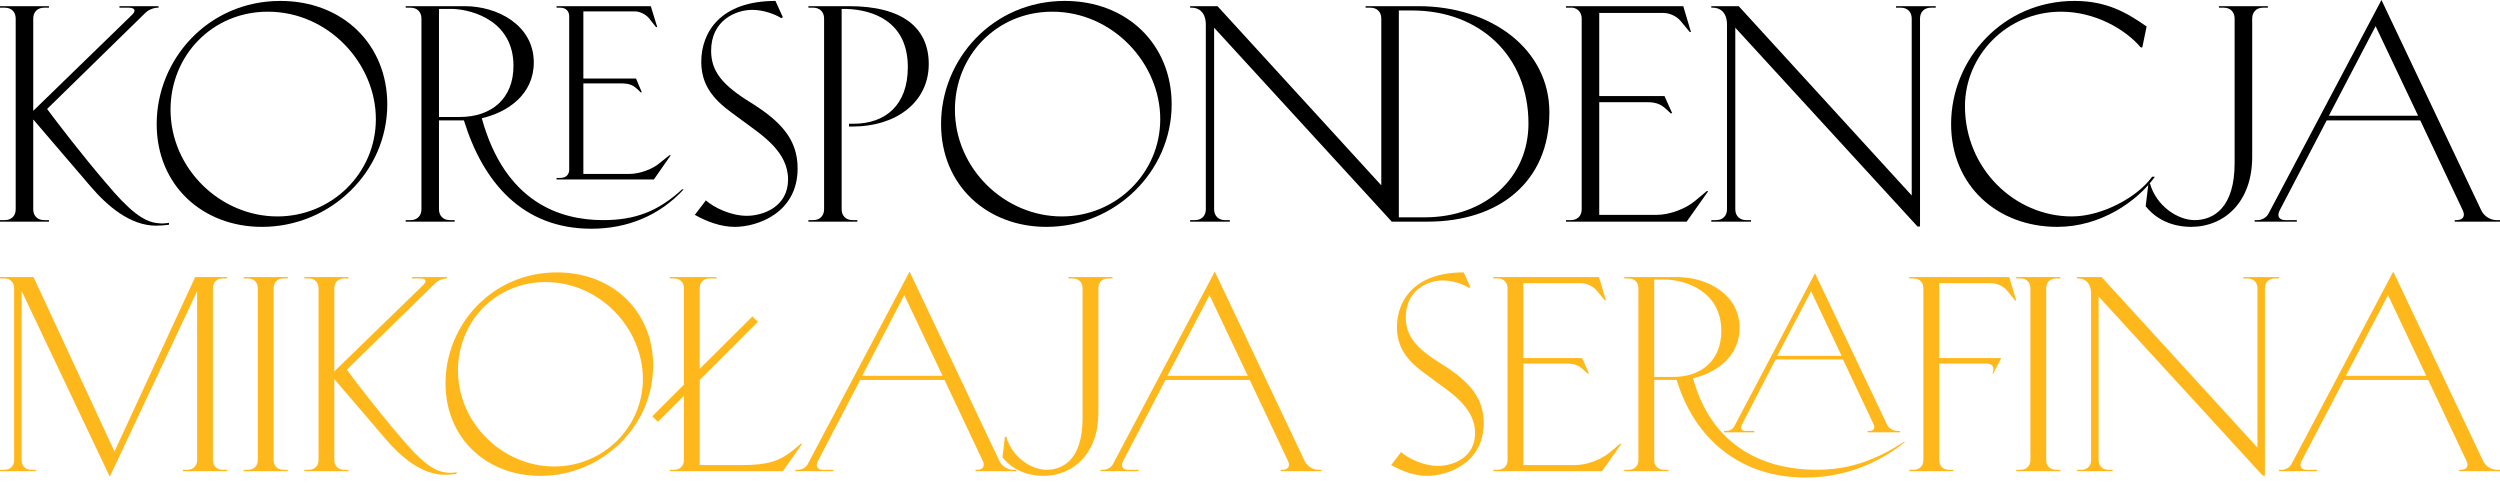
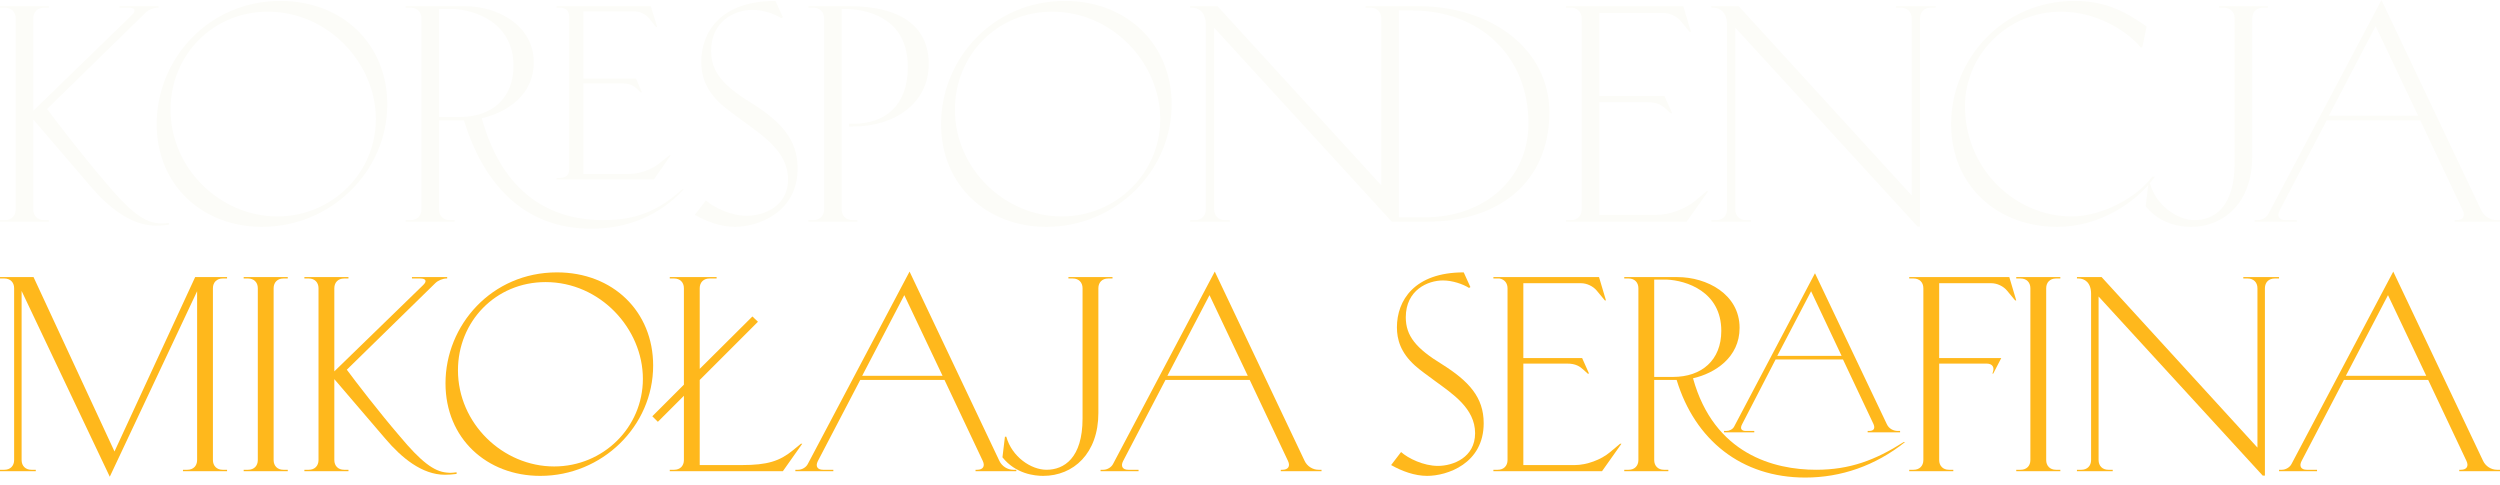
- <svg xmlns="http://www.w3.org/2000/svg" viewBox="0 0 420 81.333" class="app-logo__mark" role="img" aria-label="Korespondencja Mikołaja Serafina">
+ <svg xmlns="http://www.w3.org/2000/svg" viewBox="0 0 420 81.333" role="img" aria-label="Korespondencja Mikołaja Serafina">
  <defs />
  <g>
-     <path d="m 61.68,330.738 v 1.922 h -6.211 c -8.168,0 -13.59,5.43 -13.59,13.59 v 113.238 l 71.75,-83.789 c 22.109,-25.969 50.82,-50.039 83.012,-50.039 4.687,0 10.859,0.391 16.289,1.18 v 2.34 c -3.481,-0.391 -6.559,-0.782 -8.91,-0.782 -1.95,0 -3.469,0.391 -5.04,0.391 -17.851,1.563 -36.05,15.512 -65.539,50.82 -28.711,33.36 -62.07,76.801 -74.101,93.09 L 183.09,593.711 c 3.859,3.867 10.461,6.598 15.89,6.598 h 0.79 v 1.921 h -49.258 v -1.921 h 11.636 c 8.122,0 9.692,-3.899 3.872,-9.329 L 41.879,470.352 v 116.367 c 0,8.16 5.422,13.59 13.59,13.59 h 6.211 v 1.921 H 0 v -1.921 h 6.211 c 8.129,0 13.559,-5.43 13.559,-13.59 V 346.25 c 0,-8.16 -5.43,-13.59 -13.559,-13.59 H 0 v -1.922 z" style="fill:currentColor;fill-opacity:1;fill-rule:nonzero;stroke:none" transform="matrix(0.1333333,0,0,-0.1333333,0,81.33333)" />
-     <path d="m 197.422,453.672 c 0,-77.192 57.808,-129.531 132.656,-129.531 86.524,0 157.891,69.41 157.891,154.379 0,75.621 -56.25,130.308 -134.61,130.308 -91.129,0 -155.937,-73.668 -155.937,-155.156 z M 337.461,595.27 c 76.41,0 136.129,-65.192 136.129,-135.391 0,-67.891 -55.469,-122.578 -124.102,-122.578 -71.758,0 -134.609,60.121 -134.609,134.609 0,67.891 52.391,123.36 122.582,123.36 z" style="fill:currentColor;fill-opacity:1;fill-rule:nonzero;stroke:none" transform="matrix(0.1333333,0,0,-0.1333333,0,81.33333)" />
-     <path d="m 511.211,330.738 h 61.68 v 1.922 h -6.211 c -8.129,0 -13.559,5.43 -13.559,13.59 v 112.07 h 29.891 c 0.347,0 1.129,0 1.519,0 24.059,-77.929 73.707,-136.519 160.59,-136.519 45,0 85.738,16.289 116.359,49.648 h -1.949 C 829.301,343.91 800.98,332.66 759.879,332.66 c -53.551,0 -123.359,21.719 -152.848,128.391 32.578,7.39 65.547,29.89 65.547,70.199 0,47.34 -46.129,70.98 -86.879,70.98 h -74.488 v -1.921 h 6.211 c 8.168,0 13.598,-5.43 13.598,-13.59 V 346.25 c 0,-8.16 -5.43,-13.59 -13.598,-13.59 h -6.211 z M 570.98,598.75 c 26.36,-1.172 76.008,-16.289 76.008,-71.762 0,-41.129 -27.539,-64.367 -67.5,-64.367 H 553.121 V 598.75 Z M 701.289,383.871 h 122.582 l 21.328,30.617 h -1.57 l -11.641,-9.289 c -9.687,-8.519 -25.968,-14.34 -39.136,-14.34 h -57.813 v 114.02 h 48.871 c 10.07,0 14.719,-3.078 19.41,-7.379 l 3.871,-3.871 h 1.559 l -7.379,17.461 h -66.332 v 84.57 h 64.762 c 6.609,0 13.988,-3.898 17.859,-8.551 l 8.899,-11.25 h 1.562 L 820,602.23 H 701.289 v -1.921 h 4.652 c 6.989,0 11.25,-4.258 11.25,-10.86 v -193.16 c 0,-6.598 -4.261,-10.469 -11.25,-10.469 h -4.652 z" style="fill:currentColor;fill-opacity:1;fill-rule:nonzero;stroke:none" transform="matrix(0.1333333,0,0,-0.1333333,0,81.33333)" />
-     <path d="m 977.07,608.828 c -69.41,0 -93.48,-39.566 -93.48,-76.797 0,-17.07 5.039,-35.312 25.238,-53.511 7.344,-6.61 16.293,-12.821 28.281,-21.719 23.672,-17.461 55.86,-38.012 55.86,-72.93 0,-34.141 -31.02,-45.781 -51.949,-45.781 -20.2,0 -41.532,10.461 -51.61,19.41 l -13.941,-18.238 c 15.121,-8.524 32.972,-15.121 50.39,-15.121 27.93,0 79.141,17.07 79.141,73.668 0,36.492 -20.941,58.992 -58.551,82.621 -36.097,22.109 -50.429,39.57 -50.429,65.59 0,38.39 31.011,51.558 51.949,51.558 13.203,0 27.929,-5.039 36.48,-10.469 l 1.961,1.172 z" style="fill:currentColor;fill-opacity:1;fill-rule:nonzero;stroke:none" transform="matrix(0.1333333,0,0,-0.1333333,0,81.33333)" />
-     <path d="m 1018.59,332.66 v -1.922 h 61.68 v 1.922 h -6.21 c -8.16,0 -13.59,5.43 -13.59,13.59 v 252.5 h 6.21 c 34.14,-1.172 77.19,-16.289 77.19,-73.32 0,-47.7 -27.93,-71.371 -68.67,-71.371 h -5.43 v -3.469 h 5.07 c 53.13,0 95.39,29.84 95.39,78.75 0,45.351 -32.57,72.89 -100.46,72.89 h -51.18 v -1.921 h 6.21 c 8.13,0 13.56,-5.43 13.56,-13.59 V 346.25 c 0,-8.16 -5.43,-13.59 -13.56,-13.59 z" style="fill:currentColor;fill-opacity:1;fill-rule:nonzero;stroke:none" transform="matrix(0.1333333,0,0,-0.1333333,0,81.33333)" />
-     <path d="m 1185.74,453.672 c 0,-77.192 57.81,-129.531 132.66,-129.531 86.52,0 157.89,69.41 157.89,154.379 0,75.621 -56.25,130.308 -134.61,130.308 -91.13,0 -155.94,-73.668 -155.94,-155.156 z m 140.04,141.598 c 76.41,0 136.13,-65.192 136.13,-135.391 0,-67.891 -55.46,-122.578 -124.1,-122.578 -71.76,0 -134.61,60.121 -134.61,134.609 0,67.891 52.39,123.36 122.58,123.36 z" style="fill:currentColor;fill-opacity:1;fill-rule:nonzero;stroke:none" transform="matrix(0.1333333,0,0,-0.1333333,0,81.33333)" />
-     <path d="m 1549.61,330.738 v 1.922 h -6.21 c -8.17,0 -13.6,5.43 -13.6,13.59 v 228.828 l 223.83,-244.34 h 45.35 c 89.61,0 153.25,50 153.25,137.703 0,79.098 -72.54,133.789 -165.24,133.789 h -66.33 v -1.921 h 6.22 c 8.12,0 13.55,-5.43 13.55,-13.59 V 376.48 l -206.37,225.75 h -34.49 v -1.921 h 2.31 c 8.16,0 17.46,-5.43 17.46,-21.329 V 346.25 c 0,-8.16 -5.43,-13.59 -13.56,-13.59 h -6.21 v -1.922 z m 229.61,266.063 c 84.96,0 146.64,-57 146.64,-142.352 0,-68.629 -54.34,-118.277 -130.74,-118.277 h -32.58 v 260.629 z" style="fill:currentColor;fill-opacity:1;fill-rule:nonzero;stroke:none" transform="matrix(0.1333333,0,0,-0.1333333,0,81.33333)" />
-     <path d="m 1973.16,330.738 h 152.04 l 27.18,38.403 h -1.95 l -14.38,-12.032 c -12.38,-10.468 -32.57,-17.847 -48.86,-17.847 h -72.15 v 141.949 h 61.29 c 12.03,0 17.85,-3.871 23.67,-9.301 l 5.04,-4.64 h 1.95 l -9.72,21.71 h -82.23 v 104.731 h 80.7 c 8.13,0 17.07,-4.262 22.11,-10.473 l 11.25,-13.59 h 1.52 l -9.68,32.582 h -147.78 v -1.921 h 6.22 c 0.78,0 1.56,0 2.3,0 6.99,-1.168 11.25,-6.598 11.25,-13.59 V 346.25 c 0,-8.16 -5.43,-13.59 -13.55,-13.59 h -6.22 z" style="fill:currentColor;fill-opacity:1;fill-rule:nonzero;stroke:none" transform="matrix(0.1333333,0,0,-0.1333333,0,81.33333)" />
-     <path d="m 2156.25,600.309 h 2.3 c 8.17,0 17.47,-5.43 17.47,-21.329 V 346.25 c 0,-8.16 -5.43,-13.59 -13.56,-13.59 h -6.21 v -1.922 h 50.04 v 1.922 h -6.21 c -8.17,0 -13.6,5.43 -13.6,13.59 v 228.828 l 229.65,-250.547 h 3.09 v 262.188 c 0,8.16 5.43,13.59 13.59,13.59 h 6.21 v 1.921 h -50.04 v -1.921 h 6.22 c 8.12,0 13.55,-5.43 13.55,-13.59 V 363.711 L 2190.78,602.23 h -34.53 z" style="fill:currentColor;fill-opacity:1;fill-rule:nonzero;stroke:none" transform="matrix(0.1333333,0,0,-0.1333333,0,81.33333)" />
-     <path d="m 2711.68,387.34 c -18.59,-25.969 -63.2,-50.039 -101.21,-50.039 -71.76,0 -134.61,60.121 -134.61,138.871 0,63.629 52.38,119.098 121.02,119.098 43.04,0 81.05,-22.11 100.46,-45 h 1.96 l 5.43,26.371 c -24.07,16.679 -49.3,32.187 -90.78,32.187 -90.79,0 -155.55,-73.668 -155.55,-155.156 0,-77.192 57.81,-129.531 133.83,-129.531 54.68,0 100.86,32.187 122.97,63.199 z" style="fill:currentColor;fill-opacity:1;fill-rule:nonzero;stroke:none" transform="matrix(0.1333333,0,0,-0.1333333,0,81.33333)" />
-     <path d="m 2703.55,350.121 c 18.6,-23.281 45,-25.98 57,-25.98 42.3,0 77.22,31.41 77.22,88.05 v 174.528 c 0,8.16 5.43,13.59 13.56,13.59 h 6.21 v 1.921 h -61.68 v -1.921 h 6.21 c 8.13,0 13.55,-5.43 13.55,-13.59 V 404.41 c 0,-55.461 -25.97,-71.75 -50.39,-71.75 -21.71,0 -48.51,18.238 -56.25,46.168 0,0.391 -1.56,0 -1.95,0 z" style="fill:currentColor;fill-opacity:1;fill-rule:nonzero;stroke:none" transform="matrix(0.1333333,0,0,-0.1333333,0,81.33333)" />
-     <path d="m 2840.86,332.66 v -1.922 h 53.12 v 1.922 h -14.33 c -8.17,0 -10.86,5.039 -7.38,12.031 l 59.37,113.629 h 117.89 l 53.52,-113.242 c 3.51,-7.379 0.39,-12.418 -7.74,-12.418 h -2.34 v -1.922 H 3150 v 1.922 h -4.26 c -8.16,0 -15.9,5.039 -19.41,12.418 L 3000.66,610 2858.32,340.82 c -2.34,-4.648 -8.16,-8.16 -13.59,-8.16 z m 152.42,244.371 53.56,-112.89 h -112.5 z" style="fill:currentColor;fill-opacity:1;fill-rule:nonzero;stroke:none" transform="matrix(0.1333333,0,0,-0.1333333,0,81.33333)" />
+     <path d="m 61.68,330.738 v 1.922 h -6.211 c -8.168,0 -13.59,5.43 -13.59,13.59 v 113.238 l 71.75,-83.789 c 22.109,-25.969 50.82,-50.039 83.012,-50.039 4.687,0 10.859,0.391 16.289,1.18 v 2.34 c -3.481,-0.391 -6.559,-0.782 -8.91,-0.782 -1.95,0 -3.469,0.391 -5.04,0.391 -17.851,1.563 -36.05,15.512 -65.539,50.82 -28.711,33.36 -62.07,76.801 -74.101,93.09 L 183.09,593.711 c 3.859,3.867 10.461,6.598 15.89,6.598 h 0.79 v 1.921 h -49.258 v -1.921 h 11.636 c 8.122,0 9.692,-3.899 3.872,-9.329 L 41.879,470.352 v 116.367 c 0,8.16 5.422,13.59 13.59,13.59 h 6.211 v 1.921 H 0 v -1.921 h 6.211 c 8.129,0 13.559,-5.43 13.559,-13.59 V 346.25 c 0,-8.16 -5.43,-13.59 -13.559,-13.59 H 0 v -1.922 z" style="fill:#fcfcf8;fill-opacity:1;fill-rule:nonzero;stroke:none" transform="matrix(0.1333333,0,0,-0.1333333,0,81.33333)" />
+     <path d="m 197.422,453.672 c 0,-77.192 57.808,-129.531 132.656,-129.531 86.524,0 157.891,69.41 157.891,154.379 0,75.621 -56.25,130.308 -134.61,130.308 -91.129,0 -155.937,-73.668 -155.937,-155.156 z M 337.461,595.27 c 76.41,0 136.129,-65.192 136.129,-135.391 0,-67.891 -55.469,-122.578 -124.102,-122.578 -71.758,0 -134.609,60.121 -134.609,134.609 0,67.891 52.391,123.36 122.582,123.36 z" style="fill:#fcfcf8;fill-opacity:1;fill-rule:nonzero;stroke:none" transform="matrix(0.1333333,0,0,-0.1333333,0,81.33333)" />
+     <path d="m 511.211,330.738 h 61.68 v 1.922 h -6.211 c -8.129,0 -13.559,5.43 -13.559,13.59 v 112.07 h 29.891 c 0.347,0 1.129,0 1.519,0 24.059,-77.929 73.707,-136.519 160.59,-136.519 45,0 85.738,16.289 116.359,49.648 h -1.949 C 829.301,343.91 800.98,332.66 759.879,332.66 c -53.551,0 -123.359,21.719 -152.848,128.391 32.578,7.39 65.547,29.89 65.547,70.199 0,47.34 -46.129,70.98 -86.879,70.98 h -74.488 v -1.921 h 6.211 c 8.168,0 13.598,-5.43 13.598,-13.59 V 346.25 c 0,-8.16 -5.43,-13.59 -13.598,-13.59 h -6.211 z M 570.98,598.75 c 26.36,-1.172 76.008,-16.289 76.008,-71.762 0,-41.129 -27.539,-64.367 -67.5,-64.367 H 553.121 V 598.75 Z M 701.289,383.871 h 122.582 l 21.328,30.617 h -1.57 l -11.641,-9.289 c -9.687,-8.519 -25.968,-14.34 -39.136,-14.34 h -57.813 v 114.02 h 48.871 c 10.07,0 14.719,-3.078 19.41,-7.379 l 3.871,-3.871 h 1.559 l -7.379,17.461 h -66.332 v 84.57 h 64.762 c 6.609,0 13.988,-3.898 17.859,-8.551 l 8.899,-11.25 h 1.562 L 820,602.23 H 701.289 v -1.921 h 4.652 c 6.989,0 11.25,-4.258 11.25,-10.86 v -193.16 c 0,-6.598 -4.261,-10.469 -11.25,-10.469 h -4.652 z" style="fill:#fcfcf8;fill-opacity:1;fill-rule:nonzero;stroke:none" transform="matrix(0.1333333,0,0,-0.1333333,0,81.33333)" />
+     <path d="m 977.07,608.828 c -69.41,0 -93.48,-39.566 -93.48,-76.797 0,-17.07 5.039,-35.312 25.238,-53.511 7.344,-6.61 16.293,-12.821 28.281,-21.719 23.672,-17.461 55.86,-38.012 55.86,-72.93 0,-34.141 -31.02,-45.781 -51.949,-45.781 -20.2,0 -41.532,10.461 -51.61,19.41 l -13.941,-18.238 c 15.121,-8.524 32.972,-15.121 50.39,-15.121 27.93,0 79.141,17.07 79.141,73.668 0,36.492 -20.941,58.992 -58.551,82.621 -36.097,22.109 -50.429,39.57 -50.429,65.59 0,38.39 31.011,51.558 51.949,51.558 13.203,0 27.929,-5.039 36.48,-10.469 l 1.961,1.172 z" style="fill:#fcfcf8;fill-opacity:1;fill-rule:nonzero;stroke:none" transform="matrix(0.1333333,0,0,-0.1333333,0,81.33333)" />
+     <path d="m 1018.59,332.66 v -1.922 h 61.68 v 1.922 h -6.21 c -8.16,0 -13.59,5.43 -13.59,13.59 v 252.5 h 6.21 c 34.14,-1.172 77.19,-16.289 77.19,-73.32 0,-47.7 -27.93,-71.371 -68.67,-71.371 h -5.43 v -3.469 h 5.07 c 53.13,0 95.39,29.84 95.39,78.75 0,45.351 -32.57,72.89 -100.46,72.89 h -51.18 v -1.921 h 6.21 c 8.13,0 13.56,-5.43 13.56,-13.59 V 346.25 c 0,-8.16 -5.43,-13.59 -13.56,-13.59 z" style="fill:#fcfcf8;fill-opacity:1;fill-rule:nonzero;stroke:none" transform="matrix(0.1333333,0,0,-0.1333333,0,81.33333)" />
+     <path d="m 1185.74,453.672 c 0,-77.192 57.81,-129.531 132.66,-129.531 86.52,0 157.89,69.41 157.89,154.379 0,75.621 -56.25,130.308 -134.61,130.308 -91.13,0 -155.94,-73.668 -155.94,-155.156 z m 140.04,141.598 c 76.41,0 136.13,-65.192 136.13,-135.391 0,-67.891 -55.46,-122.578 -124.1,-122.578 -71.76,0 -134.61,60.121 -134.61,134.609 0,67.891 52.39,123.36 122.58,123.36 z" style="fill:#fcfcf8;fill-opacity:1;fill-rule:nonzero;stroke:none" transform="matrix(0.1333333,0,0,-0.1333333,0,81.33333)" />
+     <path d="m 1549.61,330.738 v 1.922 h -6.21 c -8.17,0 -13.6,5.43 -13.6,13.59 v 228.828 l 223.83,-244.34 h 45.35 c 89.61,0 153.25,50 153.25,137.703 0,79.098 -72.54,133.789 -165.24,133.789 h -66.33 v -1.921 h 6.22 c 8.12,0 13.55,-5.43 13.55,-13.59 V 376.48 l -206.37,225.75 h -34.49 v -1.921 h 2.31 c 8.16,0 17.46,-5.43 17.46,-21.329 V 346.25 c 0,-8.16 -5.43,-13.59 -13.56,-13.59 h -6.21 v -1.922 z m 229.61,266.063 c 84.96,0 146.64,-57 146.64,-142.352 0,-68.629 -54.34,-118.277 -130.74,-118.277 h -32.58 v 260.629 z" style="fill:#fcfcf8;fill-opacity:1;fill-rule:nonzero;stroke:none" transform="matrix(0.1333333,0,0,-0.1333333,0,81.33333)" />
+     <path d="m 1973.16,330.738 h 152.04 l 27.18,38.403 h -1.95 l -14.38,-12.032 c -12.38,-10.468 -32.57,-17.847 -48.86,-17.847 h -72.15 v 141.949 h 61.29 c 12.03,0 17.85,-3.871 23.67,-9.301 l 5.04,-4.64 h 1.95 l -9.72,21.71 h -82.23 v 104.731 h 80.7 c 8.13,0 17.07,-4.262 22.11,-10.473 l 11.25,-13.59 h 1.52 l -9.68,32.582 h -147.78 v -1.921 h 6.22 c 0.78,0 1.56,0 2.3,0 6.99,-1.168 11.25,-6.598 11.25,-13.59 V 346.25 c 0,-8.16 -5.43,-13.59 -13.55,-13.59 h -6.22 z" style="fill:#fcfcf8;fill-opacity:1;fill-rule:nonzero;stroke:none" transform="matrix(0.1333333,0,0,-0.1333333,0,81.33333)" />
+     <path d="m 2156.25,600.309 h 2.3 c 8.17,0 17.47,-5.43 17.47,-21.329 V 346.25 c 0,-8.16 -5.43,-13.59 -13.56,-13.59 h -6.21 v -1.922 h 50.04 v 1.922 h -6.21 c -8.17,0 -13.6,5.43 -13.6,13.59 v 228.828 l 229.65,-250.547 h 3.09 v 262.188 c 0,8.16 5.43,13.59 13.59,13.59 h 6.21 v 1.921 h -50.04 v -1.921 h 6.22 c 8.12,0 13.55,-5.43 13.55,-13.59 V 363.711 L 2190.78,602.23 h -34.53 z" style="fill:#fcfcf8;fill-opacity:1;fill-rule:nonzero;stroke:none" transform="matrix(0.1333333,0,0,-0.1333333,0,81.33333)" />
+     <path d="m 2711.68,387.34 c -18.59,-25.969 -63.2,-50.039 -101.21,-50.039 -71.76,0 -134.61,60.121 -134.61,138.871 0,63.629 52.38,119.098 121.02,119.098 43.04,0 81.05,-22.11 100.46,-45 h 1.96 l 5.43,26.371 c -24.07,16.679 -49.3,32.187 -90.78,32.187 -90.79,0 -155.55,-73.668 -155.55,-155.156 0,-77.192 57.81,-129.531 133.83,-129.531 54.68,0 100.86,32.187 122.97,63.199 z" style="fill:#fcfcf8;fill-opacity:1;fill-rule:nonzero;stroke:none" transform="matrix(0.1333333,0,0,-0.1333333,0,81.33333)" />
+     <path d="m 2703.55,350.121 c 18.6,-23.281 45,-25.98 57,-25.98 42.3,0 77.22,31.41 77.22,88.05 v 174.528 c 0,8.16 5.43,13.59 13.56,13.59 h 6.21 v 1.921 h -61.68 v -1.921 h 6.21 c 8.13,0 13.55,-5.43 13.55,-13.59 V 404.41 c 0,-55.461 -25.97,-71.75 -50.39,-71.75 -21.71,0 -48.51,18.238 -56.25,46.168 0,0.391 -1.56,0 -1.95,0 z" style="fill:#fcfcf8;fill-opacity:1;fill-rule:nonzero;stroke:none" transform="matrix(0.1333333,0,0,-0.1333333,0,81.33333)" />
+     <path d="m 2840.86,332.66 v -1.922 h 53.12 v 1.922 h -14.33 c -8.17,0 -10.86,5.039 -7.38,12.031 l 59.37,113.629 h 117.89 l 53.52,-113.242 c 3.51,-7.379 0.39,-12.418 -7.74,-12.418 h -2.34 v -1.922 H 3150 v 1.922 h -4.26 c -8.16,0 -15.9,5.039 -19.41,12.418 L 3000.66,610 2858.32,340.82 c -2.34,-4.648 -8.16,-8.16 -13.59,-8.16 z m 152.42,244.371 53.56,-112.89 h -112.5 z" style="fill:#fcfcf8;fill-opacity:1;fill-rule:nonzero;stroke:none" transform="matrix(0.1333333,0,0,-0.1333333,0,81.33333)" />
    <path d="m 5.59,259.102 c 7.34,0 12.219,-4.883 12.219,-12.223 V 30.309 c 0,-7.34 -4.879,-12.219 -12.219,-12.219 H 0 v -1.762 h 45.078 v 1.762 h -5.629 c -7.301,0 -12.219,4.879 -12.219,12.219 V 243.398 L 138.32,9.34 248.359,243.051 V 30.309 c 0,-7.34 -4.879,-12.219 -12.23,-12.219 h -5.578 v -1.762 h 55.539 v 1.762 h -5.578 c -7.352,0 -12.231,4.879 -12.231,12.219 V 246.879 c 0,7.34 4.879,12.223 12.231,12.223 h 5.578 v 1.757 H 245.898 L 144.262,41.129 42.27,260.859 H 0 v -1.757 z" style="fill:#ffb81c;fill-opacity:1;fill-rule:nonzero;stroke:none" transform="matrix(0.1333333,0,0,-0.1333333,0,81.33333)" />
    <path d="M 324.84,246.879 V 30.309 c 0,-7.34 -4.879,-12.219 -12.219,-12.219 h -5.59 v -1.762 h 55.547 v 1.762 h -5.59 c -7.34,0 -12.218,4.879 -12.218,12.219 V 246.879 c 0,7.34 4.878,12.223 12.218,12.223 h 5.59 v 1.757 h -55.547 v -1.757 h 5.59 c 7.34,0 12.219,-4.883 12.219,-12.223 z" style="fill:#ffb81c;fill-opacity:1;fill-rule:nonzero;stroke:none" transform="matrix(0.1333333,0,0,-0.1333333,0,81.33333)" />
    <path d="m 439.059,16.328 v 1.762 h -5.579 c -7.351,0 -12.23,4.879 -12.23,12.219 V 132.301 l 64.609,-75.461 c 19.922,-23.398 45.782,-45.039 74.762,-45.039 4.18,0 9.77,0.348 14.688,1.051 v 2.07 c -3.161,-0.352 -5.93,-0.703 -8.039,-0.703 -1.758,0 -3.129,0.351 -4.54,0.351 -16.089,1.41 -32.5,13.98 -59.019,45.781 -25.859,30.039 -55.902,69.136 -66.723,83.828 l 111.41,108.98 c 3.512,3.481 9.454,5.942 14.332,5.942 h 0.711 v 1.757 h -44.382 v -1.757 h 10.472 c 7.348,0 8.75,-3.512 3.52,-8.403 L 421.25,142.07 v 104.809 c 0,7.34 4.879,12.223 12.23,12.223 h 5.579 v 1.757 H 383.52 v -1.757 h 5.621 c 7.308,0 12.187,-4.883 12.187,-12.223 V 30.309 c 0,-7.34 -4.879,-12.219 -12.187,-12.219 h -5.621 v -1.762 z" style="fill:#ffb81c;fill-opacity:1;fill-rule:nonzero;stroke:none" transform="matrix(0.1333333,0,0,-0.1333333,0,81.33333)" />
    <path d="m 561.328,127.07 c 0,-69.531 52.031,-116.679 119.453,-116.679 77.891,0 142.188,62.539 142.188,139.019 0,68.129 -50.668,117.391 -121.207,117.391 -82.114,0 -140.434,-66.371 -140.434,-139.731 z m 126.094,127.5 c 68.828,0 122.617,-58.711 122.617,-121.91 0,-61.141 -49.961,-110.391 -111.801,-110.391 -64.609,0 -121.207,54.141 -121.207,121.21 0,61.129 47.188,111.09 110.391,111.09 z" style="fill:#ffb81c;fill-opacity:1;fill-rule:nonzero;stroke:none" transform="matrix(0.1333333,0,0,-0.1333333,0,81.33333)" />
    <path d="m 828.91,78.519 32.809,32.809 V 30.309 c 0,-7.34 -4.879,-12.219 -12.231,-12.219 h -5.578 v -1.762 h 142.539 l 24.411,34.57 h -1.72 L 998.98,42.539 C 982.23,28.91 966.879,24.02 934.73,24.02 H 881.641 V 131.25 l 73.359,73.359 -6.988,6.641 -66.371,-66.02 v 101.649 c 0,7.34 4.879,12.223 12.23,12.223 h 9.059 v 1.757 h -59.02 v -1.757 h 5.578 c 7.352,0 12.231,-4.883 12.231,-12.223 V 125.309 L 821.91,85.512 Z" style="fill:#ffb81c;fill-opacity:1;fill-rule:nonzero;stroke:none" transform="matrix(0.1333333,0,0,-0.1333333,0,81.33333)" />
    <path d="M 1002.15,18.09 V 16.328 H 1050 v 1.762 h -12.93 c -7.34,0 -9.77,4.531 -6.64,10.82 l 53.44,102.34 h 106.21 l 48.2,-101.988 c 3.13,-6.641 0.35,-11.172 -6.99,-11.172 h -2.11 v -1.762 h 51.37 v 1.762 h -3.87 c -7.3,0 -14.3,4.531 -17.46,11.172 L 1146.05,267.809 1017.85,25.43 c -2.07,-4.219 -7.3,-7.34 -12.23,-7.34 z m 137.26,220.031 48.21,-101.641 h -101.29 z" style="fill:#ffb81c;fill-opacity:1;fill-rule:nonzero;stroke:none" transform="matrix(0.1333333,0,0,-0.1333333,0,81.33333)" />
    <path d="m 1263.09,33.789 c 16.75,-20.938 40.5,-23.398 51.32,-23.398 38.09,0 69.54,28.281 69.54,79.301 V 246.879 c 0,7.34 4.88,12.223 12.22,12.223 h 5.59 v 1.757 h -55.55 v -1.757 h 5.59 c 7.34,0 12.22,-4.883 12.22,-12.223 V 82.699 c 0,-49.969 -23.4,-64.609 -45.43,-64.609 -19.53,0 -43.63,16.398 -50.62,41.559 0,0.352 -1.41,0 -1.76,0 z" style="fill:#ffb81c;fill-opacity:1;fill-rule:nonzero;stroke:none" transform="matrix(0.1333333,0,0,-0.1333333,0,81.33333)" />
    <path d="m 1386.72,18.09 v -1.762 h 47.85 v 1.762 h -12.93 c -7.3,0 -9.76,4.531 -6.6,10.82 l 53.44,102.34 h 106.17 l 48.2,-101.988 c 3.17,-6.641 0.35,-11.172 -6.99,-11.172 h -2.07 v -1.762 h 51.33 v 1.762 h -3.83 c -7.34,0 -14.34,4.531 -17.46,11.172 L 1530.62,267.809 1402.46,25.43 c -2.11,-4.219 -7.34,-7.34 -12.23,-7.34 z M 1523.98,238.121 1572.19,136.48 H 1470.9 Z" style="fill:#ffb81c;fill-opacity:1;fill-rule:nonzero;stroke:none" transform="matrix(0.1333333,0,0,-0.1333333,0,81.33333)" />
    <path d="m 1844.3,266.801 c -62.5,0 -84.18,-35.629 -84.18,-69.18 0,-15.351 4.57,-31.801 22.73,-48.211 6.6,-5.93 14.65,-11.519 25.47,-19.57 21.33,-15.699 50.31,-34.219 50.31,-65.66 0,-30.738 -27.93,-41.211 -46.79,-41.211 -18.17,0 -37.39,9.41 -46.49,17.461 l -12.54,-16.41 c 13.6,-7.691 29.69,-13.629 45.39,-13.629 25.16,0 71.25,15.391 71.25,66.371 0,32.847 -18.86,53.078 -52.73,74.41 -32.5,19.879 -45.43,35.629 -45.43,59.027 0,34.571 27.97,46.442 46.83,46.442 11.88,0 25.16,-4.532 32.82,-9.411 l 1.76,1.051 z" style="fill:#ffb81c;fill-opacity:1;fill-rule:nonzero;stroke:none" transform="matrix(0.1333333,0,0,-0.1333333,0,81.33333)" />
    <path d="m 1881.68,16.328 h 136.91 l 24.46,34.57 h -1.72 L 2028.4,40.078 c -11.17,-9.418 -29.34,-16.059 -44.02,-16.059 h -64.97 V 151.879 h 55.2 c 10.82,0 16.05,-3.52 21.29,-8.399 l 4.53,-4.179 h 1.76 l -8.71,19.57 h -74.07 v 94.289 h 72.66 c 7.34,0 15.35,-3.82 19.92,-9.449 l 10.12,-12.231 h 1.41 l -8.75,29.379 h -133.09 v -1.757 h 5.59 c 0.7,0 1.4,0 2.11,0 6.28,-1.051 10.11,-5.942 10.11,-12.223 V 30.309 c 0,-7.34 -4.88,-12.219 -12.22,-12.219 h -5.59 z" style="fill:#ffb81c;fill-opacity:1;fill-rule:nonzero;stroke:none" transform="matrix(0.1333333,0,0,-0.1333333,0,81.33333)" />
    <path d="m 2046.56,16.328 h 55.55 v 1.762 h -5.59 c -7.34,0 -12.22,4.879 -12.22,12.219 V 131.25 h 28.28 C 2135.62,55.469 2194.3,8.281 2274.65,8.281 c 44.73,0 88.01,14.688 125.74,44.73 h -1.72 c -35.66,-22.703 -67.77,-34.922 -110.39,-34.922 -52.73,0 -128.55,19.57 -155.08,115.269 27.58,6.289 58.68,26.172 58.68,63.551 0,42.621 -41.57,63.949 -78.25,63.949 h -67.07 v -1.757 h 5.59 c 7.34,0 12.23,-4.883 12.23,-12.223 V 30.309 c 0,-7.34 -4.89,-12.219 -12.23,-12.219 h -5.59 z m 53.79,241.371 c 23.75,-1.058 68.48,-14.648 68.48,-64.609 0,-37.039 -24.81,-58.012 -60.78,-58.012 H 2084.3 V 257.699 Z M 2172.3,66.988 v -1.758 h 38.09 v 1.758 h -10.51 c -5.93,0 -7.65,3.133 -4.88,8.363 l 42.27,81.757 h 84.88 l 38.44,-81.41 c 2.42,-5.578 0.35,-8.711 -5.59,-8.711 h -1.76 v -1.758 h 40.86 v 1.758 h -2.77 c -5.94,0 -11.53,3.133 -13.99,8.711 l -90.46,190.039 -102,-193.507 c -1.76,-3.172 -5.93,-5.242 -9.76,-5.242 z m 67.08,94.653 42.61,81.41 38.4,-81.41 z" style="fill:#ffb81c;fill-opacity:1;fill-rule:nonzero;stroke:none" transform="matrix(0.1333333,0,0,-0.1333333,0,81.33333)" />
    <path d="m 2405.62,259.102 h 5.59 c 7.34,0 12.23,-4.883 12.23,-12.223 V 30.309 c 0,-7.34 -4.89,-12.219 -12.23,-12.219 h -5.59 v -1.762 h 55.55 v 1.762 h -5.58 c -7.35,0 -12.23,4.879 -12.23,12.219 V 151.879 h 59.73 c 7.34,0 10.46,-4.578 7.69,-11.527 l -0.35,-1.051 h 1.05 l 10.12,19.57 h -78.24 v 94.289 h 65.66 c 7.35,0 15.39,-3.82 19.93,-9.449 l 10.11,-12.231 h 1.41 l -8.75,29.379 h -126.1 z" style="fill:#ffb81c;fill-opacity:1;fill-rule:nonzero;stroke:none" transform="matrix(0.1333333,0,0,-0.1333333,0,81.33333)" />
    <path d="M 2558.28,246.879 V 30.309 c 0,-7.34 -4.88,-12.219 -12.23,-12.219 h -5.58 v -1.762 h 55.55 v 1.762 h -5.59 c -7.34,0 -12.23,4.879 -12.23,12.219 V 246.879 c 0,7.34 4.89,12.223 12.23,12.223 h 5.59 v 1.757 h -55.55 v -1.757 h 5.58 c 7.35,0 12.23,-4.883 12.23,-12.223 z" style="fill:#ffb81c;fill-opacity:1;fill-rule:nonzero;stroke:none" transform="matrix(0.1333333,0,0,-0.1333333,0,81.33333)" />
    <path d="m 2616.95,259.102 h 2.11 c 7.35,0 15.71,-4.883 15.71,-19.223 V 30.309 c 0,-7.34 -4.89,-12.219 -12.23,-12.219 h -5.59 v -1.762 h 45.08 v 1.762 h -5.58 c -7.35,0 -12.23,4.879 -12.23,12.219 V 236.41 l 206.8,-225.672 h 2.77 V 246.879 c 0,7.34 4.88,12.223 12.23,12.223 h 5.58 v 1.757 h -45.04 v -1.757 h 5.59 c 7.3,0 12.23,-4.883 12.23,-12.223 V 46.02 L 2648.05,260.859 h -31.1 z" style="fill:#ffb81c;fill-opacity:1;fill-rule:nonzero;stroke:none" transform="matrix(0.1333333,0,0,-0.1333333,0,81.33333)" />
    <path d="m 2871.6,18.09 v -1.762 h 47.85 v 1.762 h -12.93 c -7.3,0 -9.76,4.531 -6.64,10.82 l 53.48,102.34 h 106.17 l 48.2,-101.988 c 3.13,-6.641 0.36,-11.172 -6.99,-11.172 h -2.07 V 16.328 H 3150 v 1.762 h -3.83 c -7.34,0 -14.33,4.531 -17.46,11.172 L 3015.51,267.809 2887.34,25.43 c -2.11,-4.219 -7.34,-7.34 -12.22,-7.34 z m 137.27,220.031 48.2,-101.641 h -101.29 z" style="fill:#ffb81c;fill-opacity:1;fill-rule:nonzero;stroke:none" transform="matrix(0.1333333,0,0,-0.1333333,0,81.33333)" />
  </g>
</svg>
